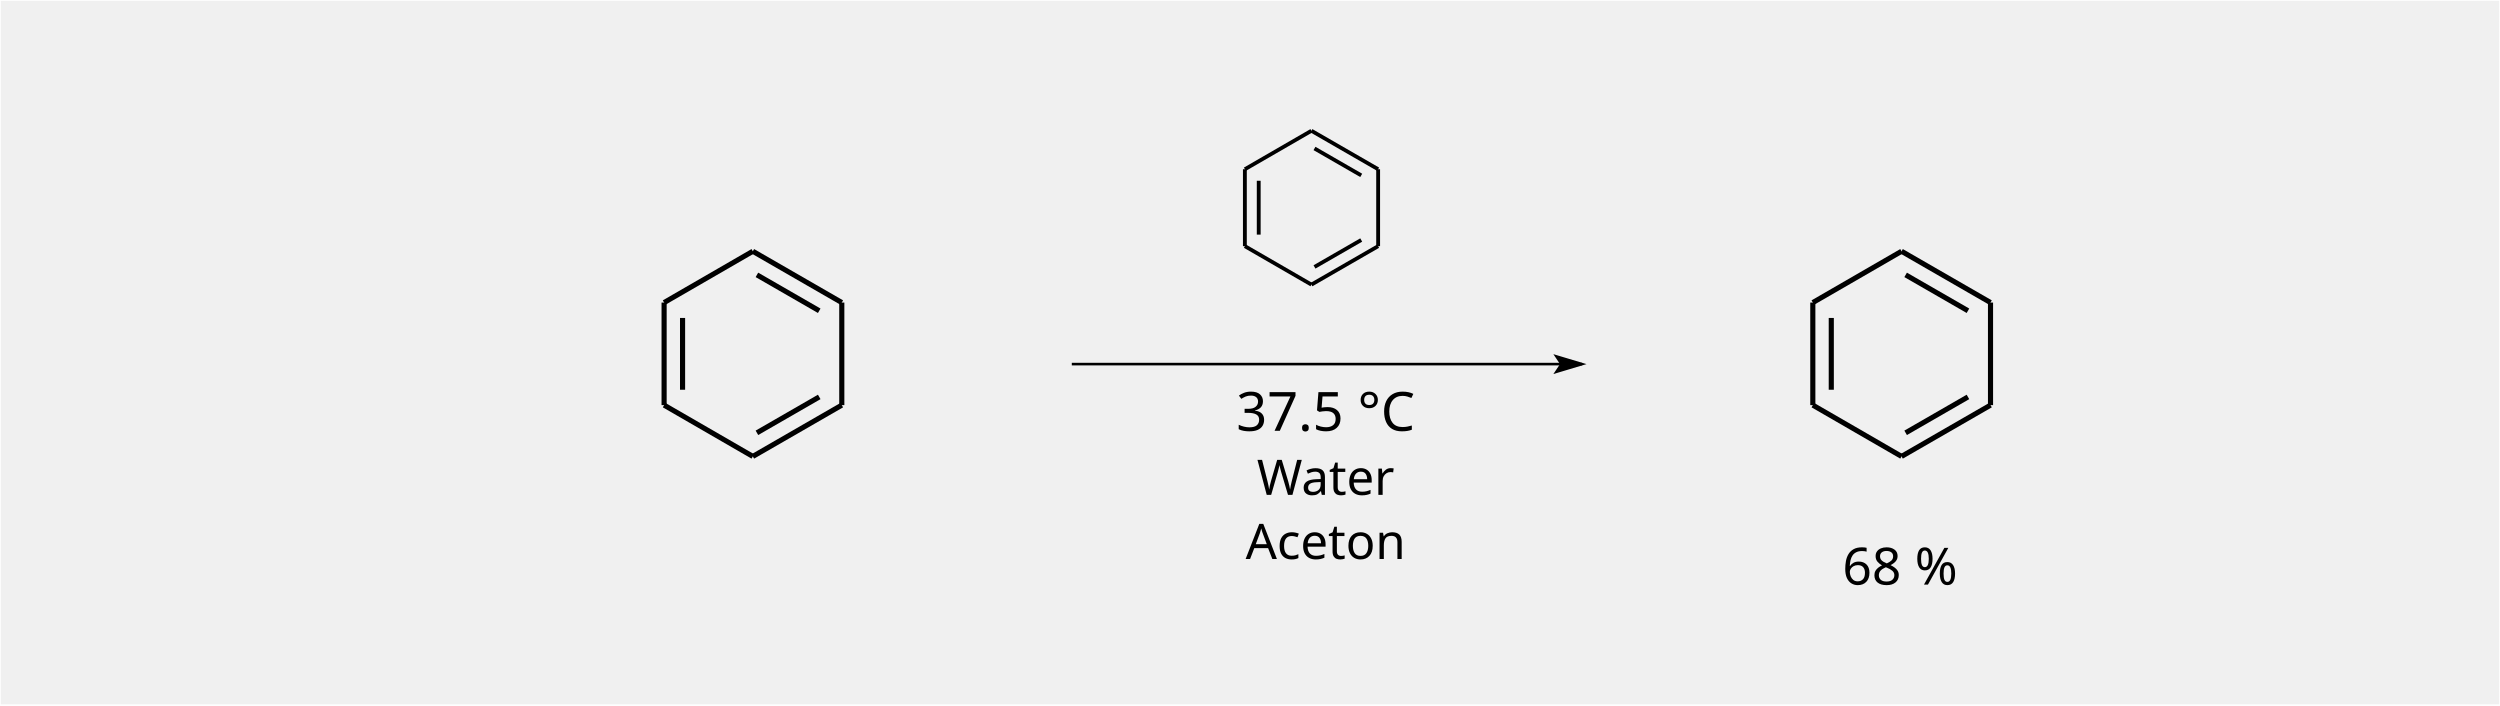
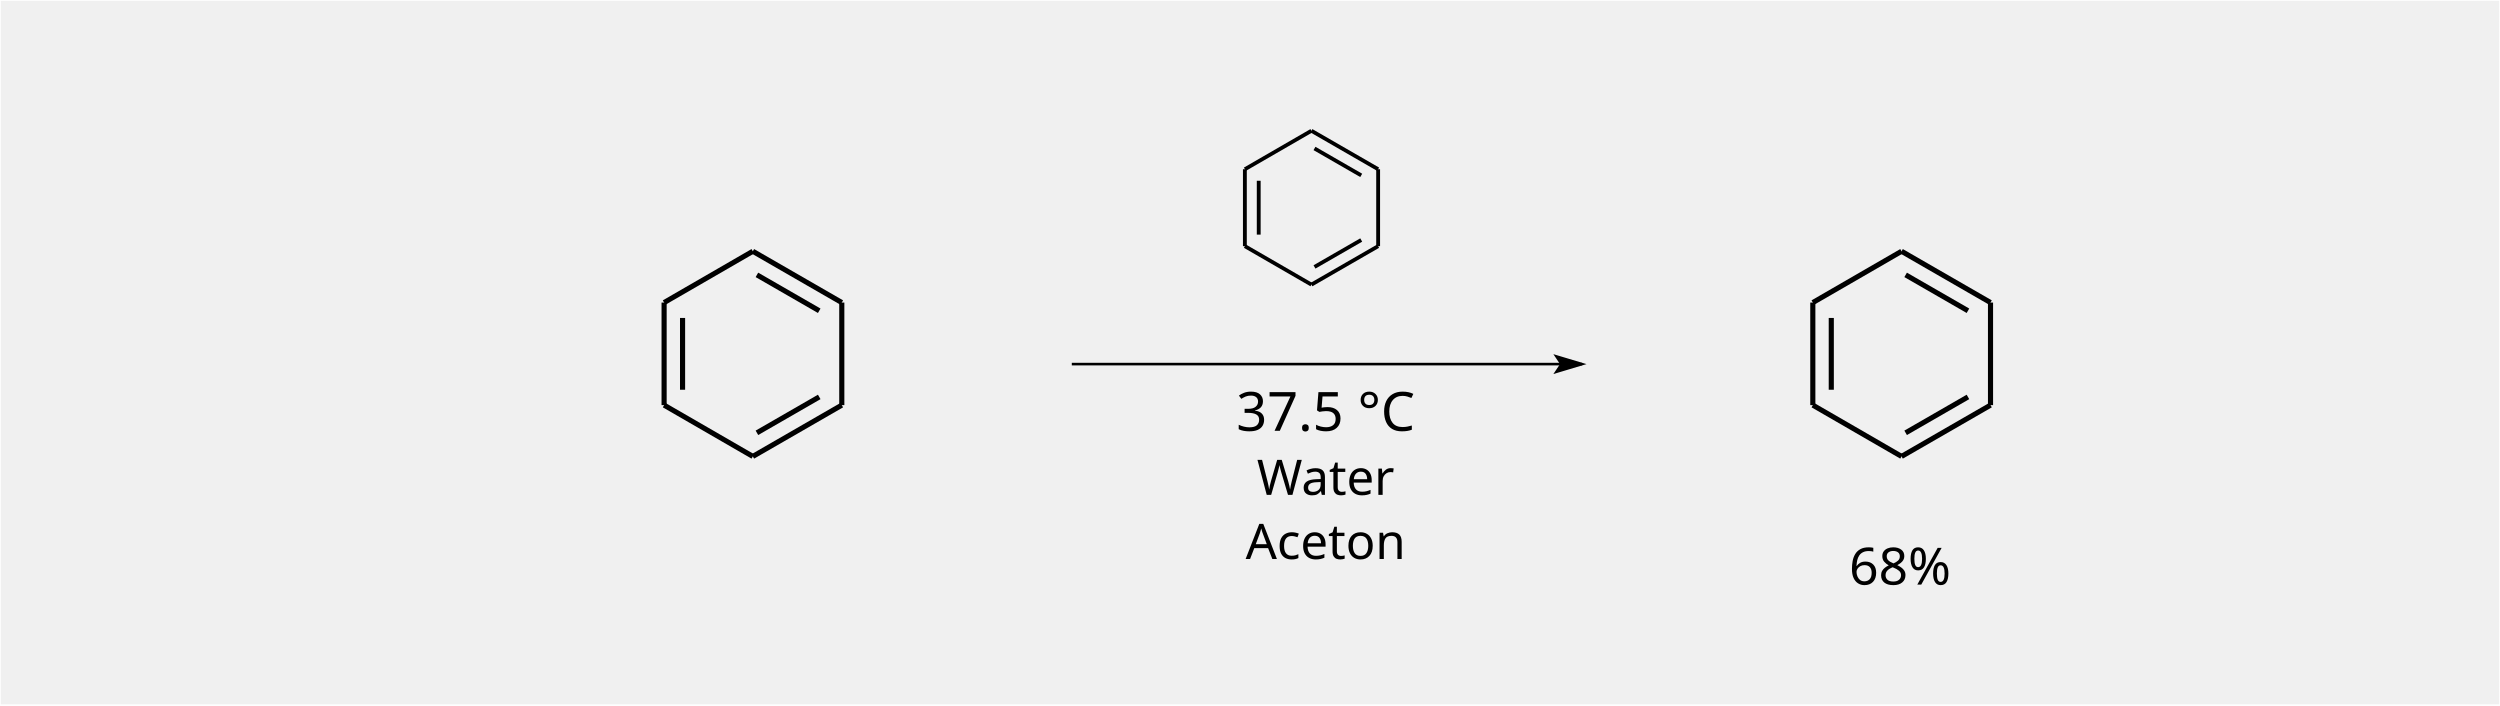
<svg xmlns="http://www.w3.org/2000/svg" version="1.1" width="1560" height="440">
  <rect width="1560" height="440" stroke-width="1" stroke="white" fill="none" />
  <svg width="100%" viewBox="0 0 657 275.0">
    <g transform="translate(50, 0)">
      <g transform="scale(1)">
        <g transform="translate(10, 58)">
          <line x1="40.0" y1="100.0" x2="40.0" y2="60.0" stroke="rgb(0,0,0)" stroke-width="2.0" />
          <line x1="47.2" y1="94.0" x2="47.2" y2="66.0" stroke="rgb(0,0,0)" stroke-width="2.0" />
          <line x1="40.0" y1="60.0" x2="74.6" y2="40.0" stroke="rgb(0,0,0)" stroke-width="2.0" />
          <line x1="74.6" y1="40.0" x2="109.3" y2="60.0" stroke="rgb(0,0,0)" stroke-width="2.0" />
          <line x1="76.2" y1="49.2" x2="100.5" y2="63.2" stroke="rgb(0,0,0)" stroke-width="2.0" />
          <line x1="109.3" y1="60.0" x2="109.3" y2="100.0" stroke="rgb(0,0,0)" stroke-width="2.0" />
          <line x1="109.3" y1="100.0" x2="74.6" y2="120.0" stroke="rgb(0,0,0)" stroke-width="2.0" />
          <line x1="100.5" y1="96.8" x2="76.2" y2="110.8" stroke="rgb(0,0,0)" stroke-width="2.0" />
          <line x1="74.6" y1="120.0" x2="40.0" y2="100.0" stroke="rgb(0,0,0)" stroke-width="2.0" />
        </g>
      </g>
    </g>
    <g transform="translate(289, 0)">
      <g transform="scale(0.75)">
        <g transform="translate(10, 28)">
          <line x1="40.0" y1="100.0" x2="40.0" y2="60.0" stroke="rgb(0,0,0)" stroke-width="2.0" />
          <line x1="47.2" y1="94.0" x2="47.2" y2="66.0" stroke="rgb(0,0,0)" stroke-width="2.0" />
          <line x1="40.0" y1="60.0" x2="74.6" y2="40.0" stroke="rgb(0,0,0)" stroke-width="2.0" />
          <line x1="74.6" y1="40.0" x2="109.3" y2="60.0" stroke="rgb(0,0,0)" stroke-width="2.0" />
          <line x1="76.2" y1="49.2" x2="100.5" y2="63.2" stroke="rgb(0,0,0)" stroke-width="2.0" />
          <line x1="109.3" y1="60.0" x2="109.3" y2="100.0" stroke="rgb(0,0,0)" stroke-width="2.0" />
          <line x1="109.3" y1="100.0" x2="74.6" y2="120.0" stroke="rgb(0,0,0)" stroke-width="2.0" />
          <line x1="100.5" y1="96.8" x2="76.2" y2="110.8" stroke="rgb(0,0,0)" stroke-width="2.0" />
          <line x1="74.6" y1="120.0" x2="40.0" y2="100.0" stroke="rgb(0,0,0)" stroke-width="2.0" />
        </g>
      </g>
    </g>
    <g transform="translate(259, 138)">
      <svg stroke="black" stroke-width="1">
        <line x1="0" y1="4" x2="199" y2="4" stroke="black" />
        <polygon points="191,4 189,7 199,4 189,1" />
      </svg>
    </g>
    <g transform="translate(259, 138)">
      <svg font-family="sans-serif">
        <text text-anchor="middle" x="99" y="55" font-size="19.1">Water</text>
      </svg>
      <svg font-family="sans-serif">
        <text text-anchor="middle" x="99" y="80" font-size="19.1">Aceton</text>
      </svg>
    </g>
    <g transform="translate(259, 138)">
      <svg font-family="sans-serif">
        <text text-anchor="middle" x="99" y="30" font-size="21.1">37.5 °C</text>
      </svg>
    </g>
    <g transform="translate(498, 0)">
      <g transform="scale(1)">
        <g transform="translate(10, 58)">
          <line x1="40.0" y1="100.0" x2="40.0" y2="60.0" stroke="rgb(0,0,0)" stroke-width="2.0" />
          <line x1="47.2" y1="94.0" x2="47.2" y2="66.0" stroke="rgb(0,0,0)" stroke-width="2.0" />
          <line x1="40.0" y1="60.0" x2="74.6" y2="40.0" stroke="rgb(0,0,0)" stroke-width="2.0" />
          <line x1="74.6" y1="40.0" x2="109.3" y2="60.0" stroke="rgb(0,0,0)" stroke-width="2.0" />
          <line x1="76.2" y1="49.2" x2="100.5" y2="63.2" stroke="rgb(0,0,0)" stroke-width="2.0" />
          <line x1="109.3" y1="60.0" x2="109.3" y2="100.0" stroke="rgb(0,0,0)" stroke-width="2.0" />
          <line x1="109.3" y1="100.0" x2="74.6" y2="120.0" stroke="rgb(0,0,0)" stroke-width="2.0" />
          <line x1="100.5" y1="96.8" x2="76.2" y2="110.8" stroke="rgb(0,0,0)" stroke-width="2.0" />
          <line x1="74.6" y1="120.0" x2="40.0" y2="100.0" stroke="rgb(0,0,0)" stroke-width="2.0" />
          <svg font-family="sans-serif">
-             <text text-anchor="middle" font-size="20.1" y="170.0" x="74">68 %</text>
+             <text text-anchor="middle" font-size="20.1" y="170.0" x="74">68%</text>
          </svg>
        </g>
      </g>
    </g>
  </svg>
</svg>
